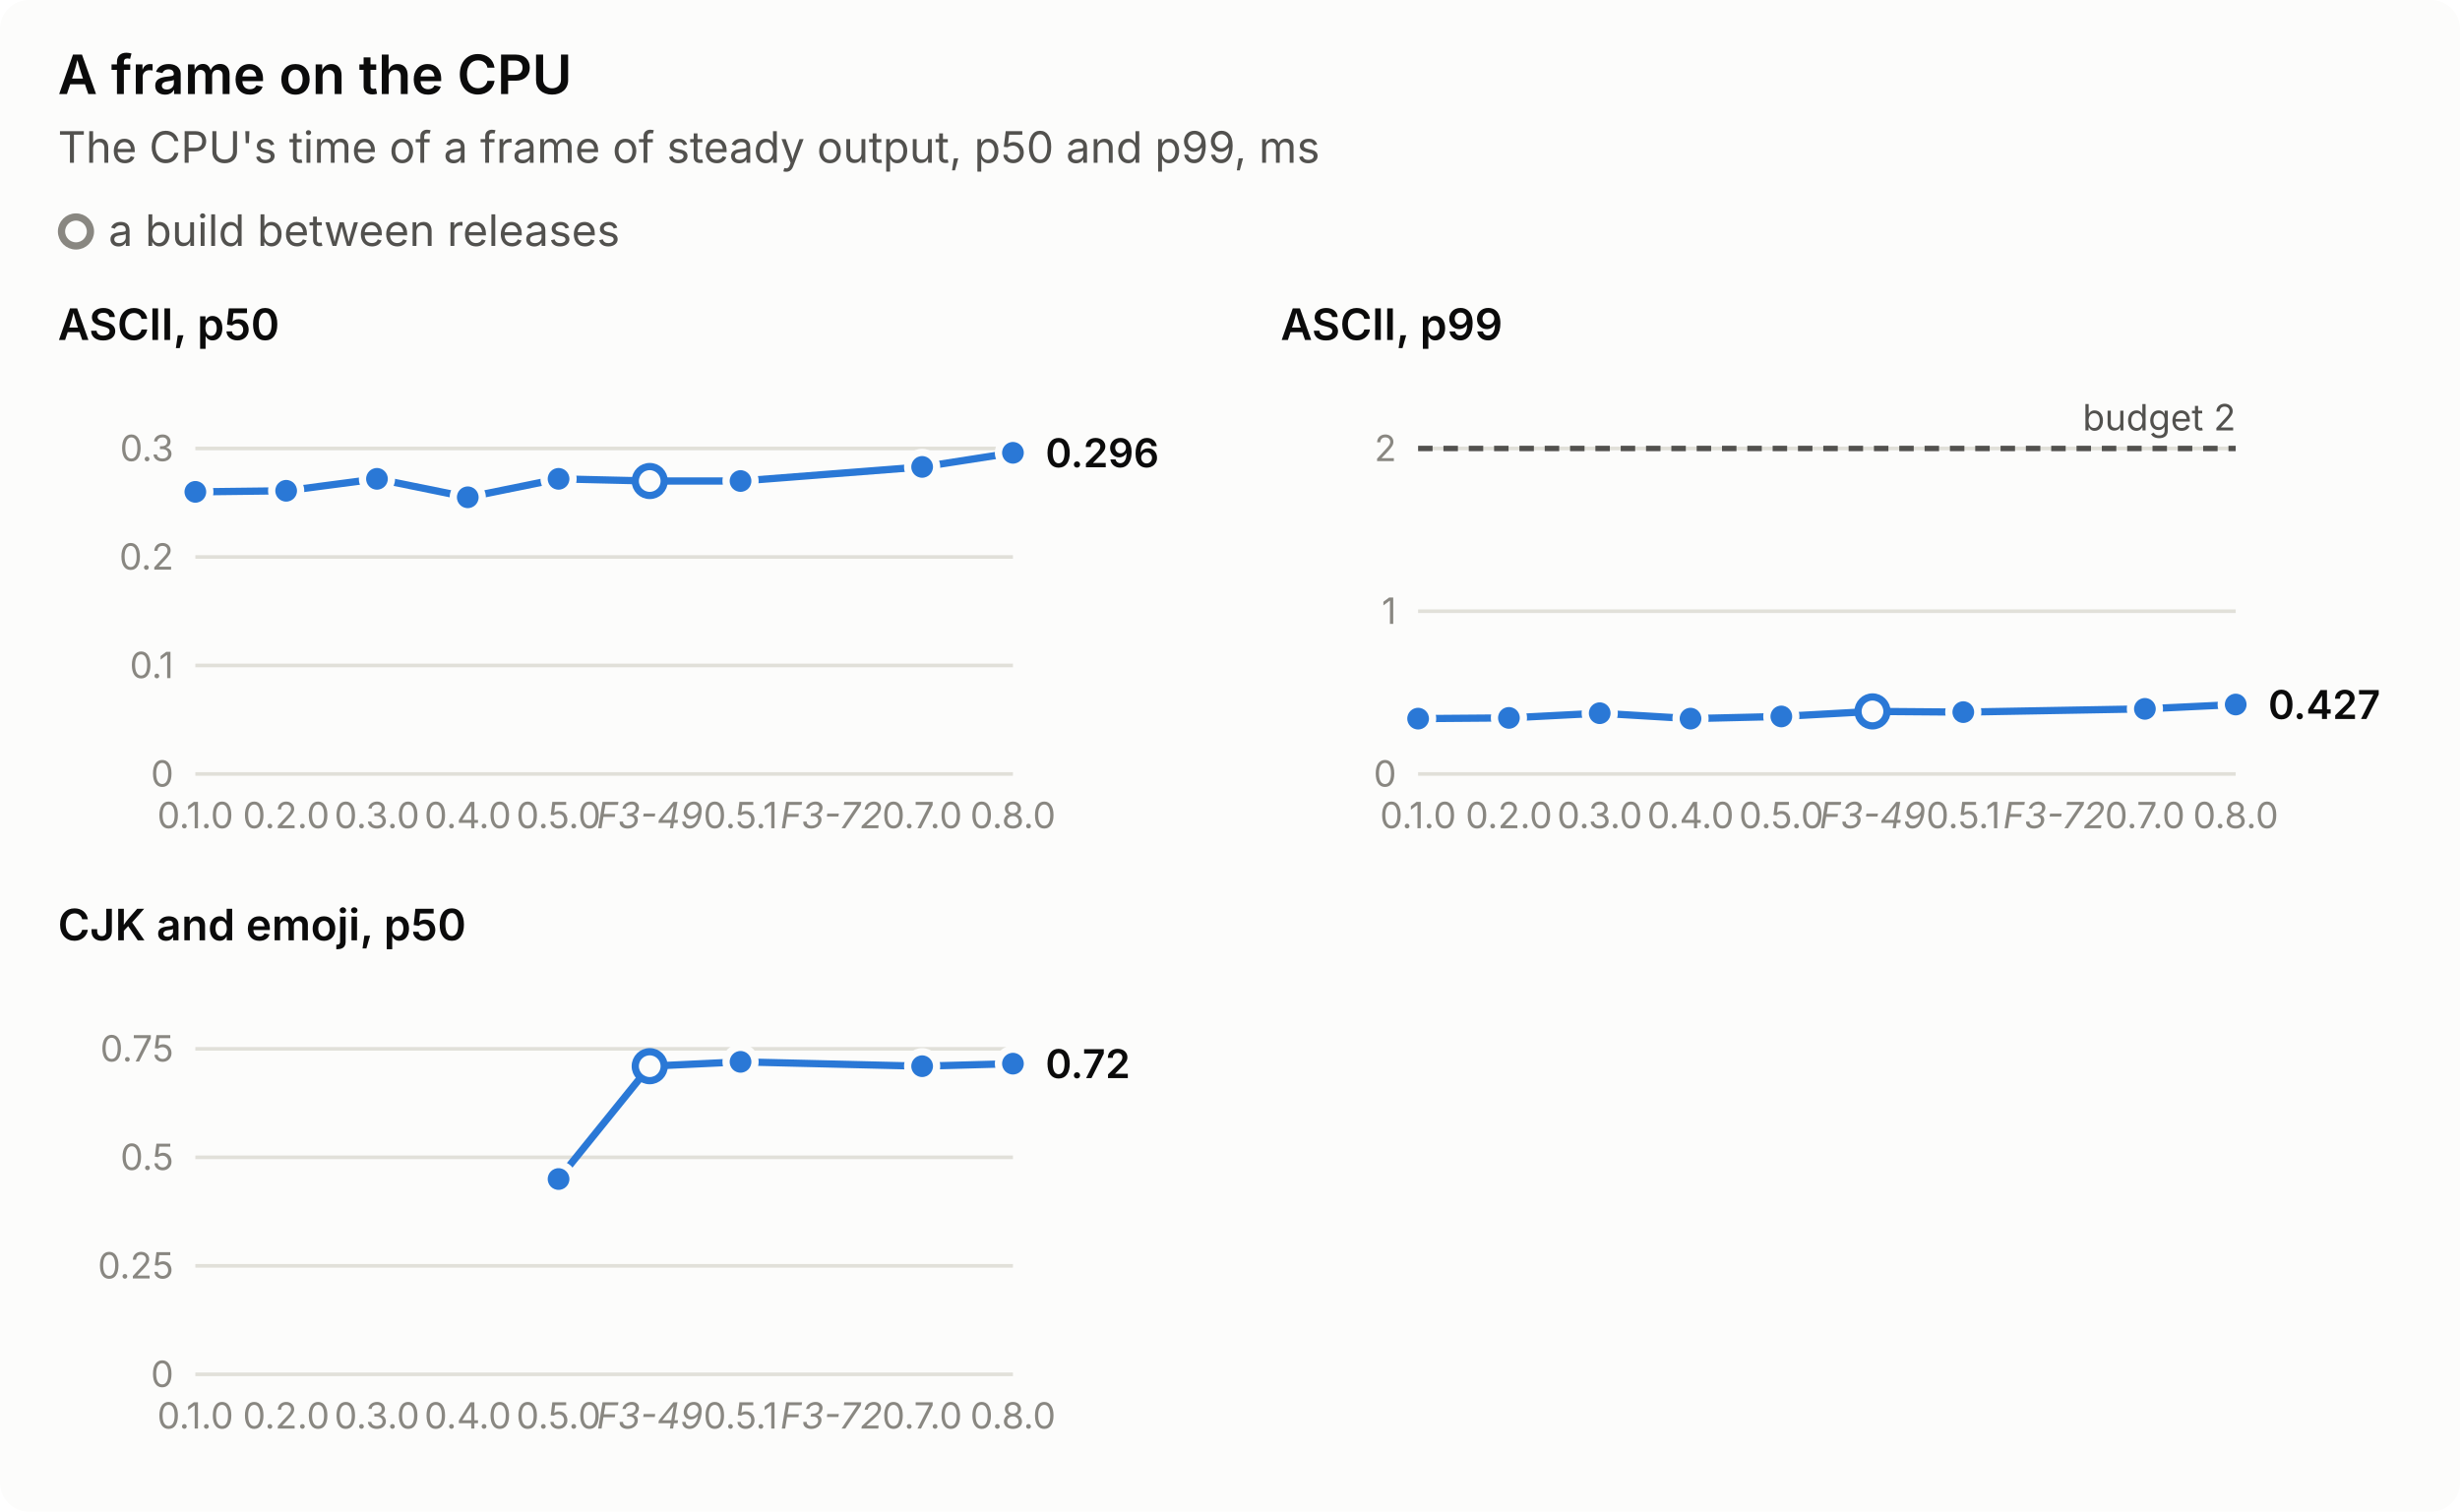
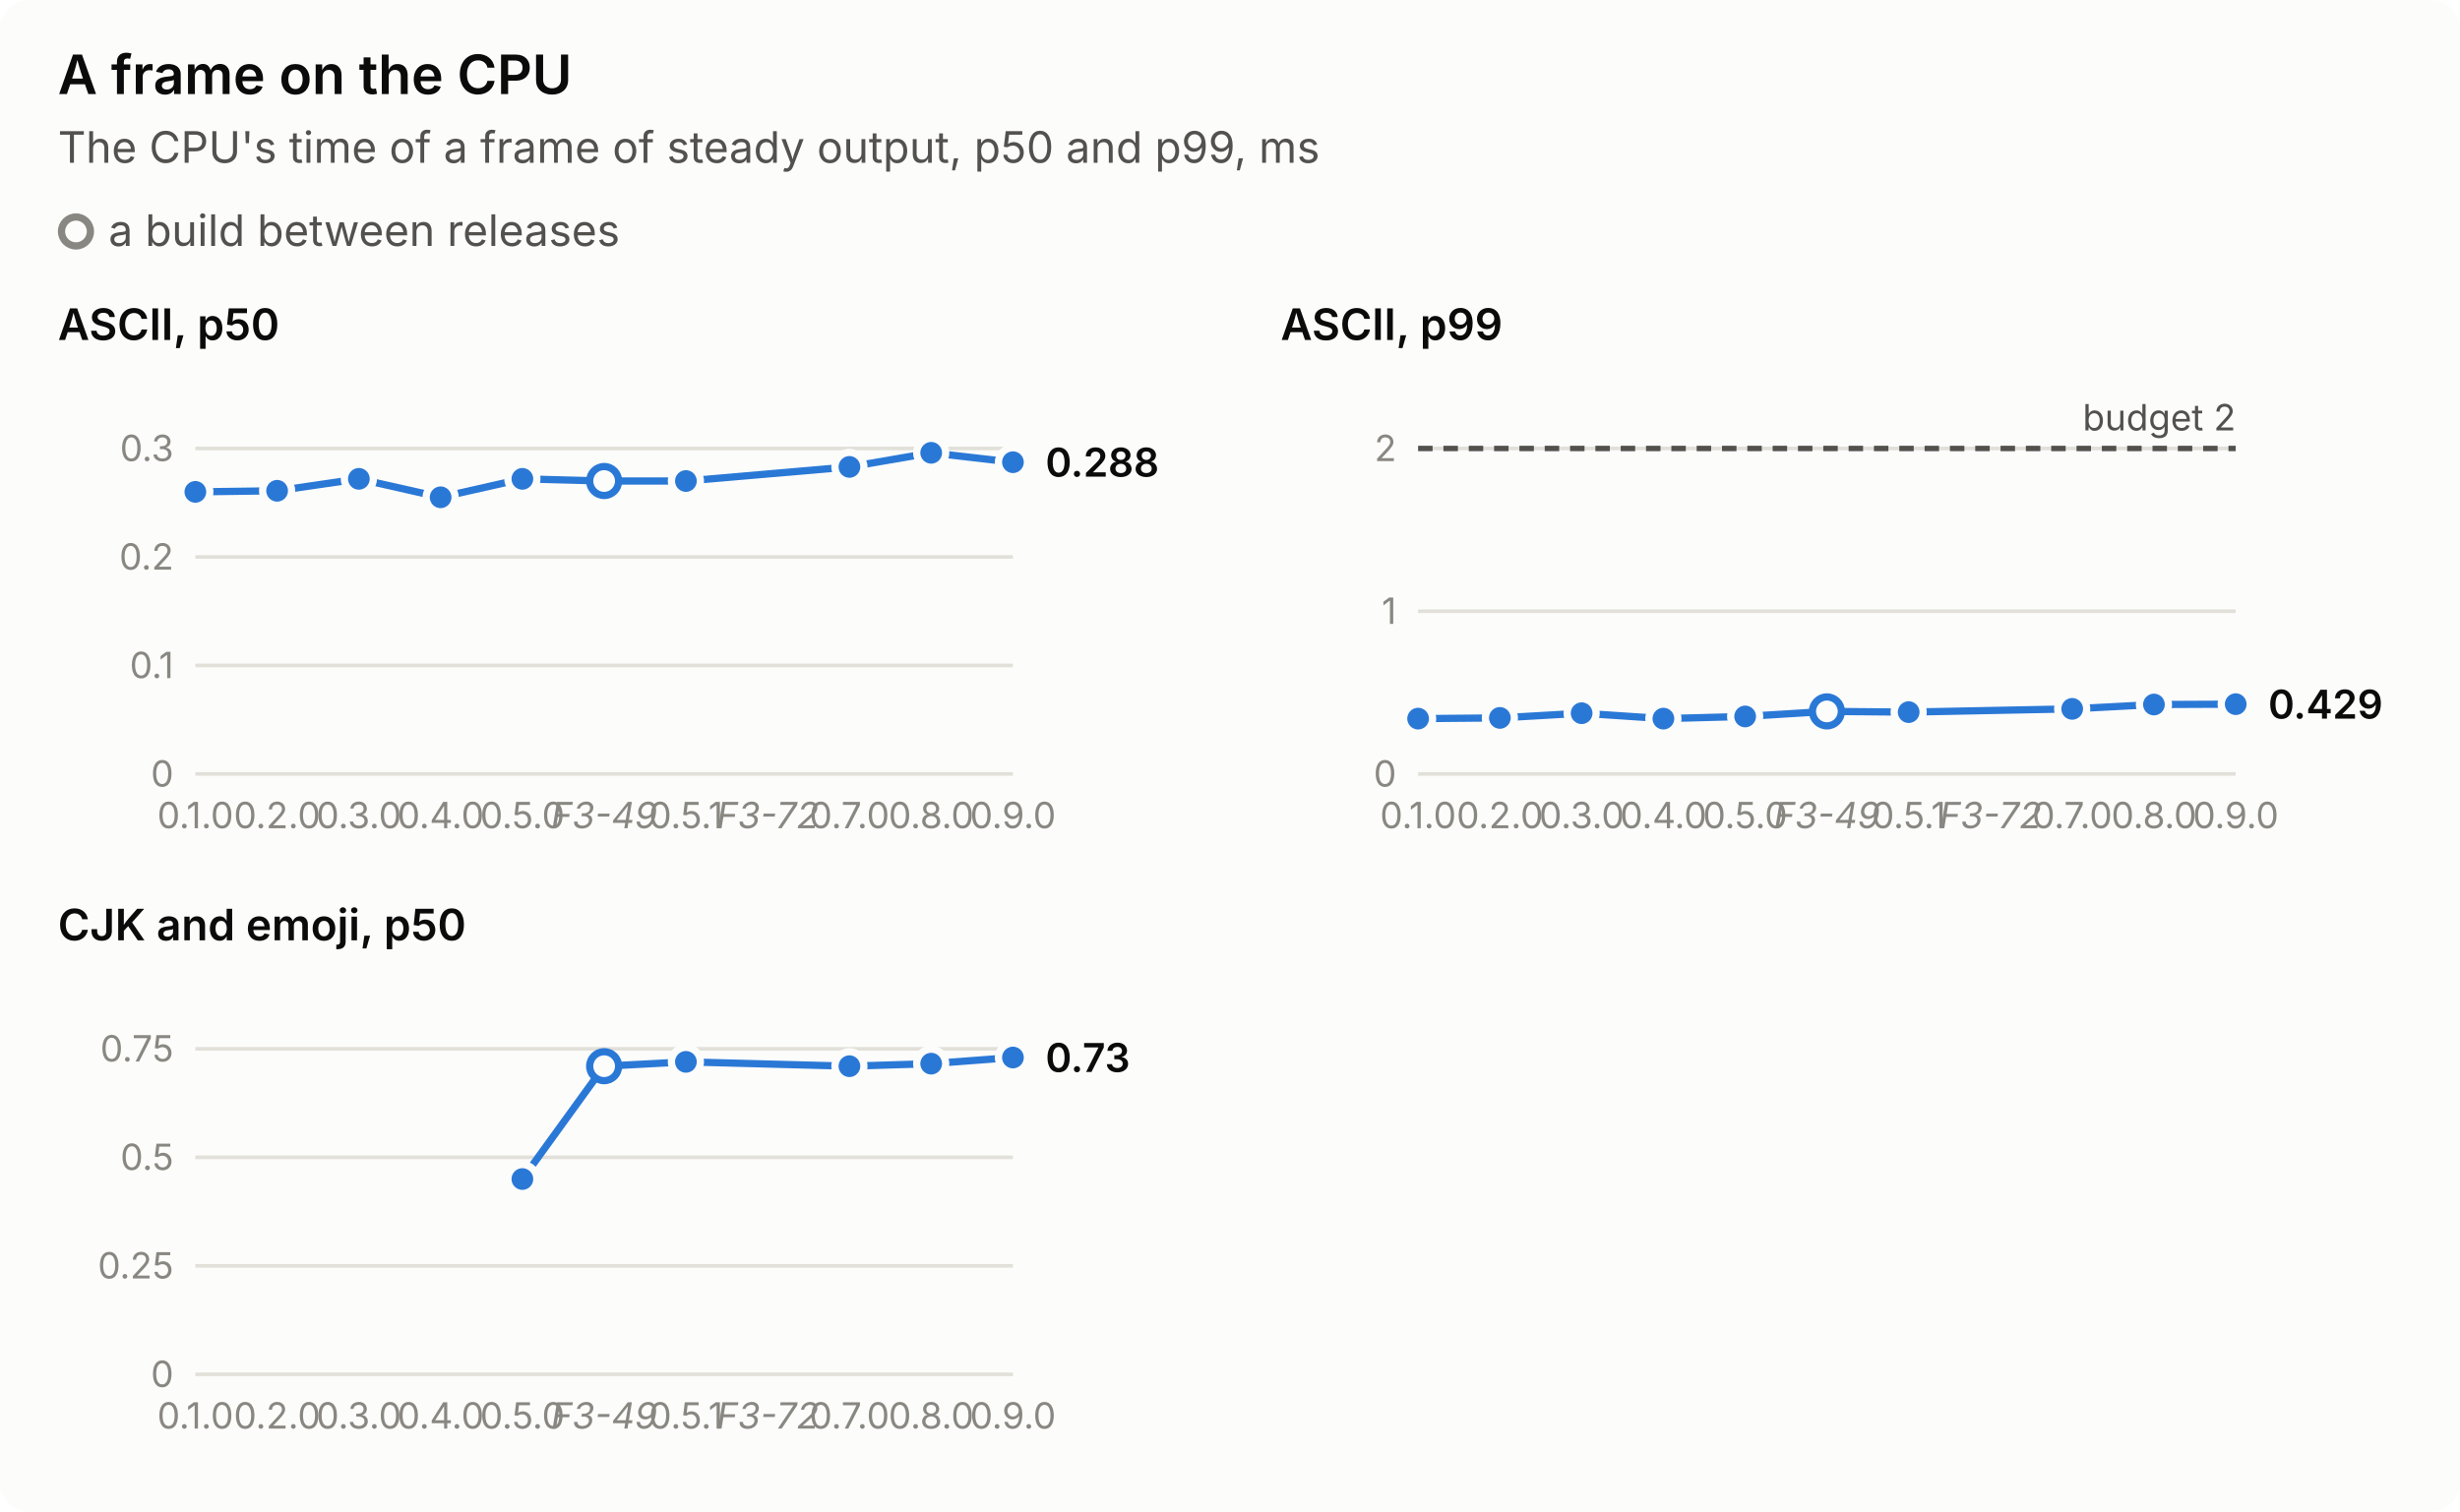
<svg xmlns="http://www.w3.org/2000/svg" width="680" height="418" viewBox="0 0 680 418" role="img" aria-label="A frame on the CPU">
  <style>
  .surface { fill: #fcfcfb; }
  .primary { fill: #0b0b0b; }
  .secondary { fill: #52514e; }
  .muted { fill: #898781; }
  .grid { stroke: #e1e0d9; }
  .base { stroke: #c3c2b7; }
  .accent { fill: #2a78d6; }
  .context { fill: #898781; }
  .accent-line { stroke: #2a78d6; }
  .context-line { stroke: #898781; }
  .second { fill: #eb6834; }
  .second-line { stroke: #eb6834; }
  .ring { stroke: #fcfcfb; }
  .budget { stroke: #52514e; }
  text { font-family: system-ui, -apple-system, "Segoe UI", sans-serif; }
  .tick { font-variant-numeric: tabular-nums; }
  @media (prefers-color-scheme: dark) {
    .surface { fill: #1a1a19; }
    .primary { fill: #f0efec; }
    .secondary { fill: #c3c2b7; }
    .muted { fill: #898781; }
    .grid { stroke: #2c2c2a; }
    .base { stroke: #383835; }
    .accent { fill: #3987e5; }
    .context { fill: #6f6e69; }
    .accent-line { stroke: #3987e5; }
    .context-line { stroke: #6f6e69; }
    .second { fill: #d95926; }
    .second-line { stroke: #d95926; }
    .ring { stroke: #1a1a19; }
    .budget { stroke: #c3c2b7; }
  }
</style>
  <rect class="surface" width="680" height="418" rx="8" />
  <text class="primary" x="16" y="26" font-size="15" font-weight="600">A frame on the CPU</text>
  <text class="secondary" x="16" y="45" font-size="12">The CPU's time of a frame of steady output, p50 and p99, ms</text>
  <circle class="surface context-line" cx="21" cy="64" r="4" stroke-width="2" />
  <text class="secondary" x="30" y="68" font-size="12">a build between releases</text>
  <text class="primary" x="16.0" y="94" font-size="12" font-weight="600">ASCII, p50</text>
  <line class="grid" x1="54.0" y1="214.0" x2="280.0" y2="214.0" stroke-width="1" />
  <text class="muted tick" x="48.0" y="217.5" font-size="10" text-anchor="end">0</text>
  <line class="grid" x1="54.0" y1="184.0" x2="280.0" y2="184.0" stroke-width="1" />
  <text class="muted tick" x="48.0" y="187.5" font-size="10" text-anchor="end">0.1</text>
  <line class="grid" x1="54.0" y1="154.0" x2="280.0" y2="154.0" stroke-width="1" />
  <text class="muted tick" x="48.0" y="157.5" font-size="10" text-anchor="end">0.2</text>
  <line class="grid" x1="54.0" y1="124.0" x2="280.0" y2="124.0" stroke-width="1" />
  <text class="muted tick" x="48.0" y="127.5" font-size="10" text-anchor="end">0.3</text>
  <text class="muted" x="54.0" y="229.0" font-size="10" text-anchor="middle">0.1.0</text>
-   <text class="muted" x="79.1" y="229.0" font-size="10" text-anchor="middle">0.2.0</text>
-   <text class="muted" x="104.2" y="229.0" font-size="10" text-anchor="middle">0.3.0</text>
-   <text class="muted" x="129.3" y="229.0" font-size="10" text-anchor="middle">0.4.0</text>
-   <text class="muted" x="154.4" y="229.0" font-size="10" text-anchor="middle">0.5.0</text>
-   <text class="muted" x="179.6" y="229.0" font-size="10" text-anchor="middle" font-style="italic">F3-49</text>
-   <text class="muted" x="204.7" y="229.0" font-size="10" text-anchor="middle">0.5.1</text>
-   <text class="muted" x="229.8" y="229.0" font-size="10" text-anchor="middle" font-style="italic">F3-72</text>
-   <text class="muted" x="254.9" y="229.0" font-size="10" text-anchor="middle">0.7.0</text>
-   <text class="muted" x="280.0" y="229.0" font-size="10" text-anchor="middle">0.8.0</text>
-   <line class="accent-line" x1="54.0" y1="136.0" x2="79.1" y2="135.7" stroke-width="2" stroke-linecap="round" />
-   <line class="accent-line" x1="79.1" y1="135.7" x2="104.2" y2="132.4" stroke-width="2" stroke-linecap="round" />
-   <line class="accent-line" x1="104.2" y1="132.4" x2="129.3" y2="137.5" stroke-width="2" stroke-linecap="round" />
-   <line class="accent-line" x1="129.3" y1="137.5" x2="154.4" y2="132.4" stroke-width="2" stroke-linecap="round" />
-   <line class="accent-line" x1="154.4" y1="132.4" x2="179.6" y2="133.0" stroke-width="2" stroke-linecap="round" />
-   <line class="accent-line" x1="179.6" y1="133.0" x2="204.7" y2="133.0" stroke-width="2" stroke-linecap="round" />
-   <line class="accent-line" x1="204.7" y1="133.0" x2="254.9" y2="129.1" stroke-width="2" stroke-linecap="round" />
-   <line class="accent-line" x1="254.9" y1="129.1" x2="280.0" y2="125.2" stroke-width="2" stroke-linecap="round" />
+   <text class="muted" x="76.6" y="229.0" font-size="10" text-anchor="middle">0.2.0</text>
+   <text class="muted" x="99.2" y="229.0" font-size="10" text-anchor="middle">0.3.0</text>
+   <text class="muted" x="121.8" y="229.0" font-size="10" text-anchor="middle">0.4.0</text>
+   <text class="muted" x="144.4" y="229.0" font-size="10" text-anchor="middle">0.5.0</text>
+   <text class="muted" x="167.0" y="229.0" font-size="10" text-anchor="middle" font-style="italic">F3-49</text>
+   <text class="muted" x="189.6" y="229.0" font-size="10" text-anchor="middle">0.5.1</text>
+   <text class="muted" x="212.2" y="229.0" font-size="10" text-anchor="middle" font-style="italic">F3-72</text>
+   <text class="muted" x="234.8" y="229.0" font-size="10" text-anchor="middle">0.7.0</text>
+   <text class="muted" x="257.4" y="229.0" font-size="10" text-anchor="middle">0.8.0</text>
+   <text class="muted" x="280.0" y="229.0" font-size="10" text-anchor="middle">0.9.0</text>
+   <line class="accent-line" x1="54.0" y1="136.0" x2="76.6" y2="135.7" stroke-width="2" stroke-linecap="round" />
+   <line class="accent-line" x1="76.6" y1="135.7" x2="99.2" y2="132.4" stroke-width="2" stroke-linecap="round" />
+   <line class="accent-line" x1="99.2" y1="132.4" x2="121.8" y2="137.5" stroke-width="2" stroke-linecap="round" />
+   <line class="accent-line" x1="121.8" y1="137.5" x2="144.4" y2="132.4" stroke-width="2" stroke-linecap="round" />
+   <line class="accent-line" x1="144.4" y1="132.4" x2="167.0" y2="133.0" stroke-width="2" stroke-linecap="round" />
+   <line class="accent-line" x1="167.0" y1="133.0" x2="189.6" y2="133.0" stroke-width="2" stroke-linecap="round" />
+   <line class="accent-line" x1="189.6" y1="133.0" x2="234.8" y2="129.1" stroke-width="2" stroke-linecap="round" />
+   <line class="accent-line" x1="234.8" y1="129.1" x2="257.4" y2="125.2" stroke-width="2" stroke-linecap="round" />
+   <line class="accent-line" x1="257.4" y1="125.2" x2="280.0" y2="127.8" stroke-width="2" stroke-linecap="round" />
  <circle class="accent ring" cx="54.0" cy="136.0" r="4" stroke-width="2" />
-   <circle class="accent ring" cx="79.1" cy="135.7" r="4" stroke-width="2" />
-   <circle class="accent ring" cx="104.2" cy="132.4" r="4" stroke-width="2" />
-   <circle class="accent ring" cx="129.3" cy="137.5" r="4" stroke-width="2" />
-   <circle class="accent ring" cx="154.4" cy="132.4" r="4" stroke-width="2" />
-   <circle class="surface accent-line" cx="179.6" cy="133.0" r="4" stroke-width="2" />
-   <circle class="accent ring" cx="204.7" cy="133.0" r="4" stroke-width="2" />
-   <circle class="accent ring" cx="254.9" cy="129.1" r="4" stroke-width="2" />
-   <circle class="accent ring" cx="280.0" cy="125.2" r="4" stroke-width="2" />
-   <text class="primary tick" x="289.0" y="129.2" font-size="11" font-weight="600">0.296</text>
+   <circle class="accent ring" cx="76.6" cy="135.7" r="4" stroke-width="2" />
+   <circle class="accent ring" cx="99.2" cy="132.4" r="4" stroke-width="2" />
+   <circle class="accent ring" cx="121.8" cy="137.5" r="4" stroke-width="2" />
+   <circle class="accent ring" cx="144.4" cy="132.4" r="4" stroke-width="2" />
+   <circle class="surface accent-line" cx="167.0" cy="133.0" r="4" stroke-width="2" />
+   <circle class="accent ring" cx="189.6" cy="133.0" r="4" stroke-width="2" />
+   <circle class="accent ring" cx="234.8" cy="129.1" r="4" stroke-width="2" />
+   <circle class="accent ring" cx="257.4" cy="125.2" r="4" stroke-width="2" />
+   <circle class="accent ring" cx="280.0" cy="127.8" r="4" stroke-width="2" />
+   <text class="primary tick" x="289.0" y="131.8" font-size="11" font-weight="600">0.288</text>
  <text class="primary" x="354.0" y="94" font-size="12" font-weight="600">ASCII, p99</text>
  <line class="grid" x1="392.0" y1="214.0" x2="618.0" y2="214.0" stroke-width="1" />
  <text class="muted tick" x="386.0" y="217.5" font-size="10" text-anchor="end">0</text>
  <line class="grid" x1="392.0" y1="169.0" x2="618.0" y2="169.0" stroke-width="1" />
  <text class="muted tick" x="386.0" y="172.5" font-size="10" text-anchor="end">1</text>
  <line class="grid" x1="392.0" y1="124.0" x2="618.0" y2="124.0" stroke-width="1" />
  <text class="muted tick" x="386.0" y="127.5" font-size="10" text-anchor="end">2</text>
  <text class="muted" x="392.0" y="229.0" font-size="10" text-anchor="middle">0.1.0</text>
-   <text class="muted" x="417.1" y="229.0" font-size="10" text-anchor="middle">0.2.0</text>
-   <text class="muted" x="442.2" y="229.0" font-size="10" text-anchor="middle">0.3.0</text>
-   <text class="muted" x="467.3" y="229.0" font-size="10" text-anchor="middle">0.4.0</text>
-   <text class="muted" x="492.4" y="229.0" font-size="10" text-anchor="middle">0.5.0</text>
-   <text class="muted" x="517.6" y="229.0" font-size="10" text-anchor="middle" font-style="italic">F3-49</text>
-   <text class="muted" x="542.7" y="229.0" font-size="10" text-anchor="middle">0.5.1</text>
-   <text class="muted" x="567.8" y="229.0" font-size="10" text-anchor="middle" font-style="italic">F3-72</text>
-   <text class="muted" x="592.9" y="229.0" font-size="10" text-anchor="middle">0.7.0</text>
-   <text class="muted" x="618.0" y="229.0" font-size="10" text-anchor="middle">0.8.0</text>
+   <text class="muted" x="414.6" y="229.0" font-size="10" text-anchor="middle">0.2.0</text>
+   <text class="muted" x="437.2" y="229.0" font-size="10" text-anchor="middle">0.3.0</text>
+   <text class="muted" x="459.8" y="229.0" font-size="10" text-anchor="middle">0.4.0</text>
+   <text class="muted" x="482.4" y="229.0" font-size="10" text-anchor="middle">0.5.0</text>
+   <text class="muted" x="505.0" y="229.0" font-size="10" text-anchor="middle" font-style="italic">F3-49</text>
+   <text class="muted" x="527.6" y="229.0" font-size="10" text-anchor="middle">0.5.1</text>
+   <text class="muted" x="550.2" y="229.0" font-size="10" text-anchor="middle" font-style="italic">F3-72</text>
+   <text class="muted" x="572.8" y="229.0" font-size="10" text-anchor="middle">0.7.0</text>
+   <text class="muted" x="595.4" y="229.0" font-size="10" text-anchor="middle">0.8.0</text>
+   <text class="muted" x="618.0" y="229.0" font-size="10" text-anchor="middle">0.9.0</text>
  <line class="budget" x1="392.0" y1="124.0" x2="618.0" y2="124.0" stroke-width="1.5" stroke-dasharray="4 3" />
  <text class="secondary" x="618.0" y="119.0" font-size="10" text-anchor="end">budget 2</text>
-   <line class="accent-line" x1="392.0" y1="198.7" x2="417.1" y2="198.5" stroke-width="2" stroke-linecap="round" />
-   <line class="accent-line" x1="417.1" y1="198.5" x2="442.2" y2="197.2" stroke-width="2" stroke-linecap="round" />
-   <line class="accent-line" x1="442.2" y1="197.2" x2="467.3" y2="198.7" stroke-width="2" stroke-linecap="round" />
-   <line class="accent-line" x1="467.3" y1="198.7" x2="492.4" y2="198.1" stroke-width="2" stroke-linecap="round" />
-   <line class="accent-line" x1="492.4" y1="198.1" x2="517.6" y2="196.7" stroke-width="2" stroke-linecap="round" />
-   <line class="accent-line" x1="517.6" y1="196.7" x2="542.7" y2="196.9" stroke-width="2" stroke-linecap="round" />
-   <line class="accent-line" x1="542.7" y1="196.9" x2="592.9" y2="196.0" stroke-width="2" stroke-linecap="round" />
-   <line class="accent-line" x1="592.9" y1="196.0" x2="618.0" y2="194.8" stroke-width="2" stroke-linecap="round" />
+   <line class="accent-line" x1="392.0" y1="198.7" x2="414.6" y2="198.5" stroke-width="2" stroke-linecap="round" />
+   <line class="accent-line" x1="414.6" y1="198.5" x2="437.2" y2="197.2" stroke-width="2" stroke-linecap="round" />
+   <line class="accent-line" x1="437.2" y1="197.2" x2="459.8" y2="198.7" stroke-width="2" stroke-linecap="round" />
+   <line class="accent-line" x1="459.8" y1="198.7" x2="482.4" y2="198.1" stroke-width="2" stroke-linecap="round" />
+   <line class="accent-line" x1="482.4" y1="198.1" x2="505.0" y2="196.7" stroke-width="2" stroke-linecap="round" />
+   <line class="accent-line" x1="505.0" y1="196.7" x2="527.6" y2="196.9" stroke-width="2" stroke-linecap="round" />
+   <line class="accent-line" x1="527.6" y1="196.9" x2="572.8" y2="196.0" stroke-width="2" stroke-linecap="round" />
+   <line class="accent-line" x1="572.8" y1="196.0" x2="595.4" y2="194.8" stroke-width="2" stroke-linecap="round" />
+   <line class="accent-line" x1="595.4" y1="194.8" x2="618.0" y2="194.7" stroke-width="2" stroke-linecap="round" />
  <circle class="accent ring" cx="392.0" cy="198.7" r="4" stroke-width="2" />
-   <circle class="accent ring" cx="417.1" cy="198.5" r="4" stroke-width="2" />
-   <circle class="accent ring" cx="442.2" cy="197.2" r="4" stroke-width="2" />
-   <circle class="accent ring" cx="467.3" cy="198.7" r="4" stroke-width="2" />
-   <circle class="accent ring" cx="492.4" cy="198.1" r="4" stroke-width="2" />
-   <circle class="surface accent-line" cx="517.6" cy="196.7" r="4" stroke-width="2" />
-   <circle class="accent ring" cx="542.7" cy="196.9" r="4" stroke-width="2" />
-   <circle class="accent ring" cx="592.9" cy="196.0" r="4" stroke-width="2" />
-   <circle class="accent ring" cx="618.0" cy="194.8" r="4" stroke-width="2" />
-   <text class="primary tick" x="627.0" y="198.8" font-size="11" font-weight="600">0.427</text>
+   <circle class="accent ring" cx="414.6" cy="198.5" r="4" stroke-width="2" />
+   <circle class="accent ring" cx="437.2" cy="197.2" r="4" stroke-width="2" />
+   <circle class="accent ring" cx="459.8" cy="198.7" r="4" stroke-width="2" />
+   <circle class="accent ring" cx="482.4" cy="198.1" r="4" stroke-width="2" />
+   <circle class="surface accent-line" cx="505.0" cy="196.7" r="4" stroke-width="2" />
+   <circle class="accent ring" cx="527.6" cy="196.9" r="4" stroke-width="2" />
+   <circle class="accent ring" cx="572.8" cy="196.0" r="4" stroke-width="2" />
+   <circle class="accent ring" cx="595.4" cy="194.8" r="4" stroke-width="2" />
+   <circle class="accent ring" cx="618.0" cy="194.7" r="4" stroke-width="2" />
+   <text class="primary tick" x="627.0" y="198.7" font-size="11" font-weight="600">0.429</text>
  <text class="primary" x="16.0" y="260" font-size="12" font-weight="600">CJK and emoji, p50</text>
  <line class="grid" x1="54.0" y1="380.0" x2="280.0" y2="380.0" stroke-width="1" />
  <text class="muted tick" x="48.0" y="383.5" font-size="10" text-anchor="end">0</text>
  <line class="grid" x1="54.0" y1="350.0" x2="280.0" y2="350.0" stroke-width="1" />
  <text class="muted tick" x="48.0" y="353.5" font-size="10" text-anchor="end">0.25</text>
  <line class="grid" x1="54.0" y1="320.0" x2="280.0" y2="320.0" stroke-width="1" />
  <text class="muted tick" x="48.0" y="323.5" font-size="10" text-anchor="end">0.5</text>
  <line class="grid" x1="54.0" y1="290.0" x2="280.0" y2="290.0" stroke-width="1" />
  <text class="muted tick" x="48.0" y="293.5" font-size="10" text-anchor="end">0.75</text>
  <text class="muted" x="54.0" y="395.0" font-size="10" text-anchor="middle">0.1.0</text>
-   <text class="muted" x="79.1" y="395.0" font-size="10" text-anchor="middle">0.2.0</text>
-   <text class="muted" x="104.2" y="395.0" font-size="10" text-anchor="middle">0.3.0</text>
-   <text class="muted" x="129.3" y="395.0" font-size="10" text-anchor="middle">0.4.0</text>
-   <text class="muted" x="154.4" y="395.0" font-size="10" text-anchor="middle">0.5.0</text>
-   <text class="muted" x="179.6" y="395.0" font-size="10" text-anchor="middle" font-style="italic">F3-49</text>
-   <text class="muted" x="204.7" y="395.0" font-size="10" text-anchor="middle">0.5.1</text>
-   <text class="muted" x="229.8" y="395.0" font-size="10" text-anchor="middle" font-style="italic">F3-72</text>
-   <text class="muted" x="254.9" y="395.0" font-size="10" text-anchor="middle">0.7.0</text>
-   <text class="muted" x="280.0" y="395.0" font-size="10" text-anchor="middle">0.8.0</text>
-   <line class="accent-line" x1="154.4" y1="326.0" x2="179.6" y2="294.8" stroke-width="2" stroke-linecap="round" />
-   <line class="accent-line" x1="179.6" y1="294.8" x2="204.7" y2="293.6" stroke-width="2" stroke-linecap="round" />
-   <line class="accent-line" x1="204.7" y1="293.6" x2="254.9" y2="294.8" stroke-width="2" stroke-linecap="round" />
-   <line class="accent-line" x1="254.9" y1="294.8" x2="280.0" y2="294.1" stroke-width="2" stroke-linecap="round" />
-   <circle class="accent ring" cx="154.4" cy="326.0" r="4" stroke-width="2" />
-   <circle class="surface accent-line" cx="179.6" cy="294.8" r="4" stroke-width="2" />
-   <circle class="accent ring" cx="204.7" cy="293.6" r="4" stroke-width="2" />
-   <circle class="accent ring" cx="254.9" cy="294.8" r="4" stroke-width="2" />
-   <circle class="accent ring" cx="280.0" cy="294.1" r="4" stroke-width="2" />
-   <text class="primary tick" x="289.0" y="298.1" font-size="11" font-weight="600">0.72</text>
+   <text class="muted" x="76.6" y="395.0" font-size="10" text-anchor="middle">0.2.0</text>
+   <text class="muted" x="99.2" y="395.0" font-size="10" text-anchor="middle">0.3.0</text>
+   <text class="muted" x="121.8" y="395.0" font-size="10" text-anchor="middle">0.4.0</text>
+   <text class="muted" x="144.4" y="395.0" font-size="10" text-anchor="middle">0.5.0</text>
+   <text class="muted" x="167.0" y="395.0" font-size="10" text-anchor="middle" font-style="italic">F3-49</text>
+   <text class="muted" x="189.6" y="395.0" font-size="10" text-anchor="middle">0.5.1</text>
+   <text class="muted" x="212.2" y="395.0" font-size="10" text-anchor="middle" font-style="italic">F3-72</text>
+   <text class="muted" x="234.8" y="395.0" font-size="10" text-anchor="middle">0.7.0</text>
+   <text class="muted" x="257.4" y="395.0" font-size="10" text-anchor="middle">0.8.0</text>
+   <text class="muted" x="280.0" y="395.0" font-size="10" text-anchor="middle">0.9.0</text>
+   <line class="accent-line" x1="144.4" y1="326.0" x2="167.0" y2="294.8" stroke-width="2" stroke-linecap="round" />
+   <line class="accent-line" x1="167.0" y1="294.8" x2="189.6" y2="293.6" stroke-width="2" stroke-linecap="round" />
+   <line class="accent-line" x1="189.6" y1="293.6" x2="234.8" y2="294.8" stroke-width="2" stroke-linecap="round" />
+   <line class="accent-line" x1="234.8" y1="294.8" x2="257.4" y2="294.1" stroke-width="2" stroke-linecap="round" />
+   <line class="accent-line" x1="257.4" y1="294.1" x2="280.0" y2="292.4" stroke-width="2" stroke-linecap="round" />
+   <circle class="accent ring" cx="144.4" cy="326.0" r="4" stroke-width="2" />
+   <circle class="surface accent-line" cx="167.0" cy="294.8" r="4" stroke-width="2" />
+   <circle class="accent ring" cx="189.6" cy="293.6" r="4" stroke-width="2" />
+   <circle class="accent ring" cx="234.8" cy="294.8" r="4" stroke-width="2" />
+   <circle class="accent ring" cx="257.4" cy="294.1" r="4" stroke-width="2" />
+   <circle class="accent ring" cx="280.0" cy="292.4" r="4" stroke-width="2" />
+   <text class="primary tick" x="289.0" y="296.4" font-size="11" font-weight="600">0.73</text>
</svg>
